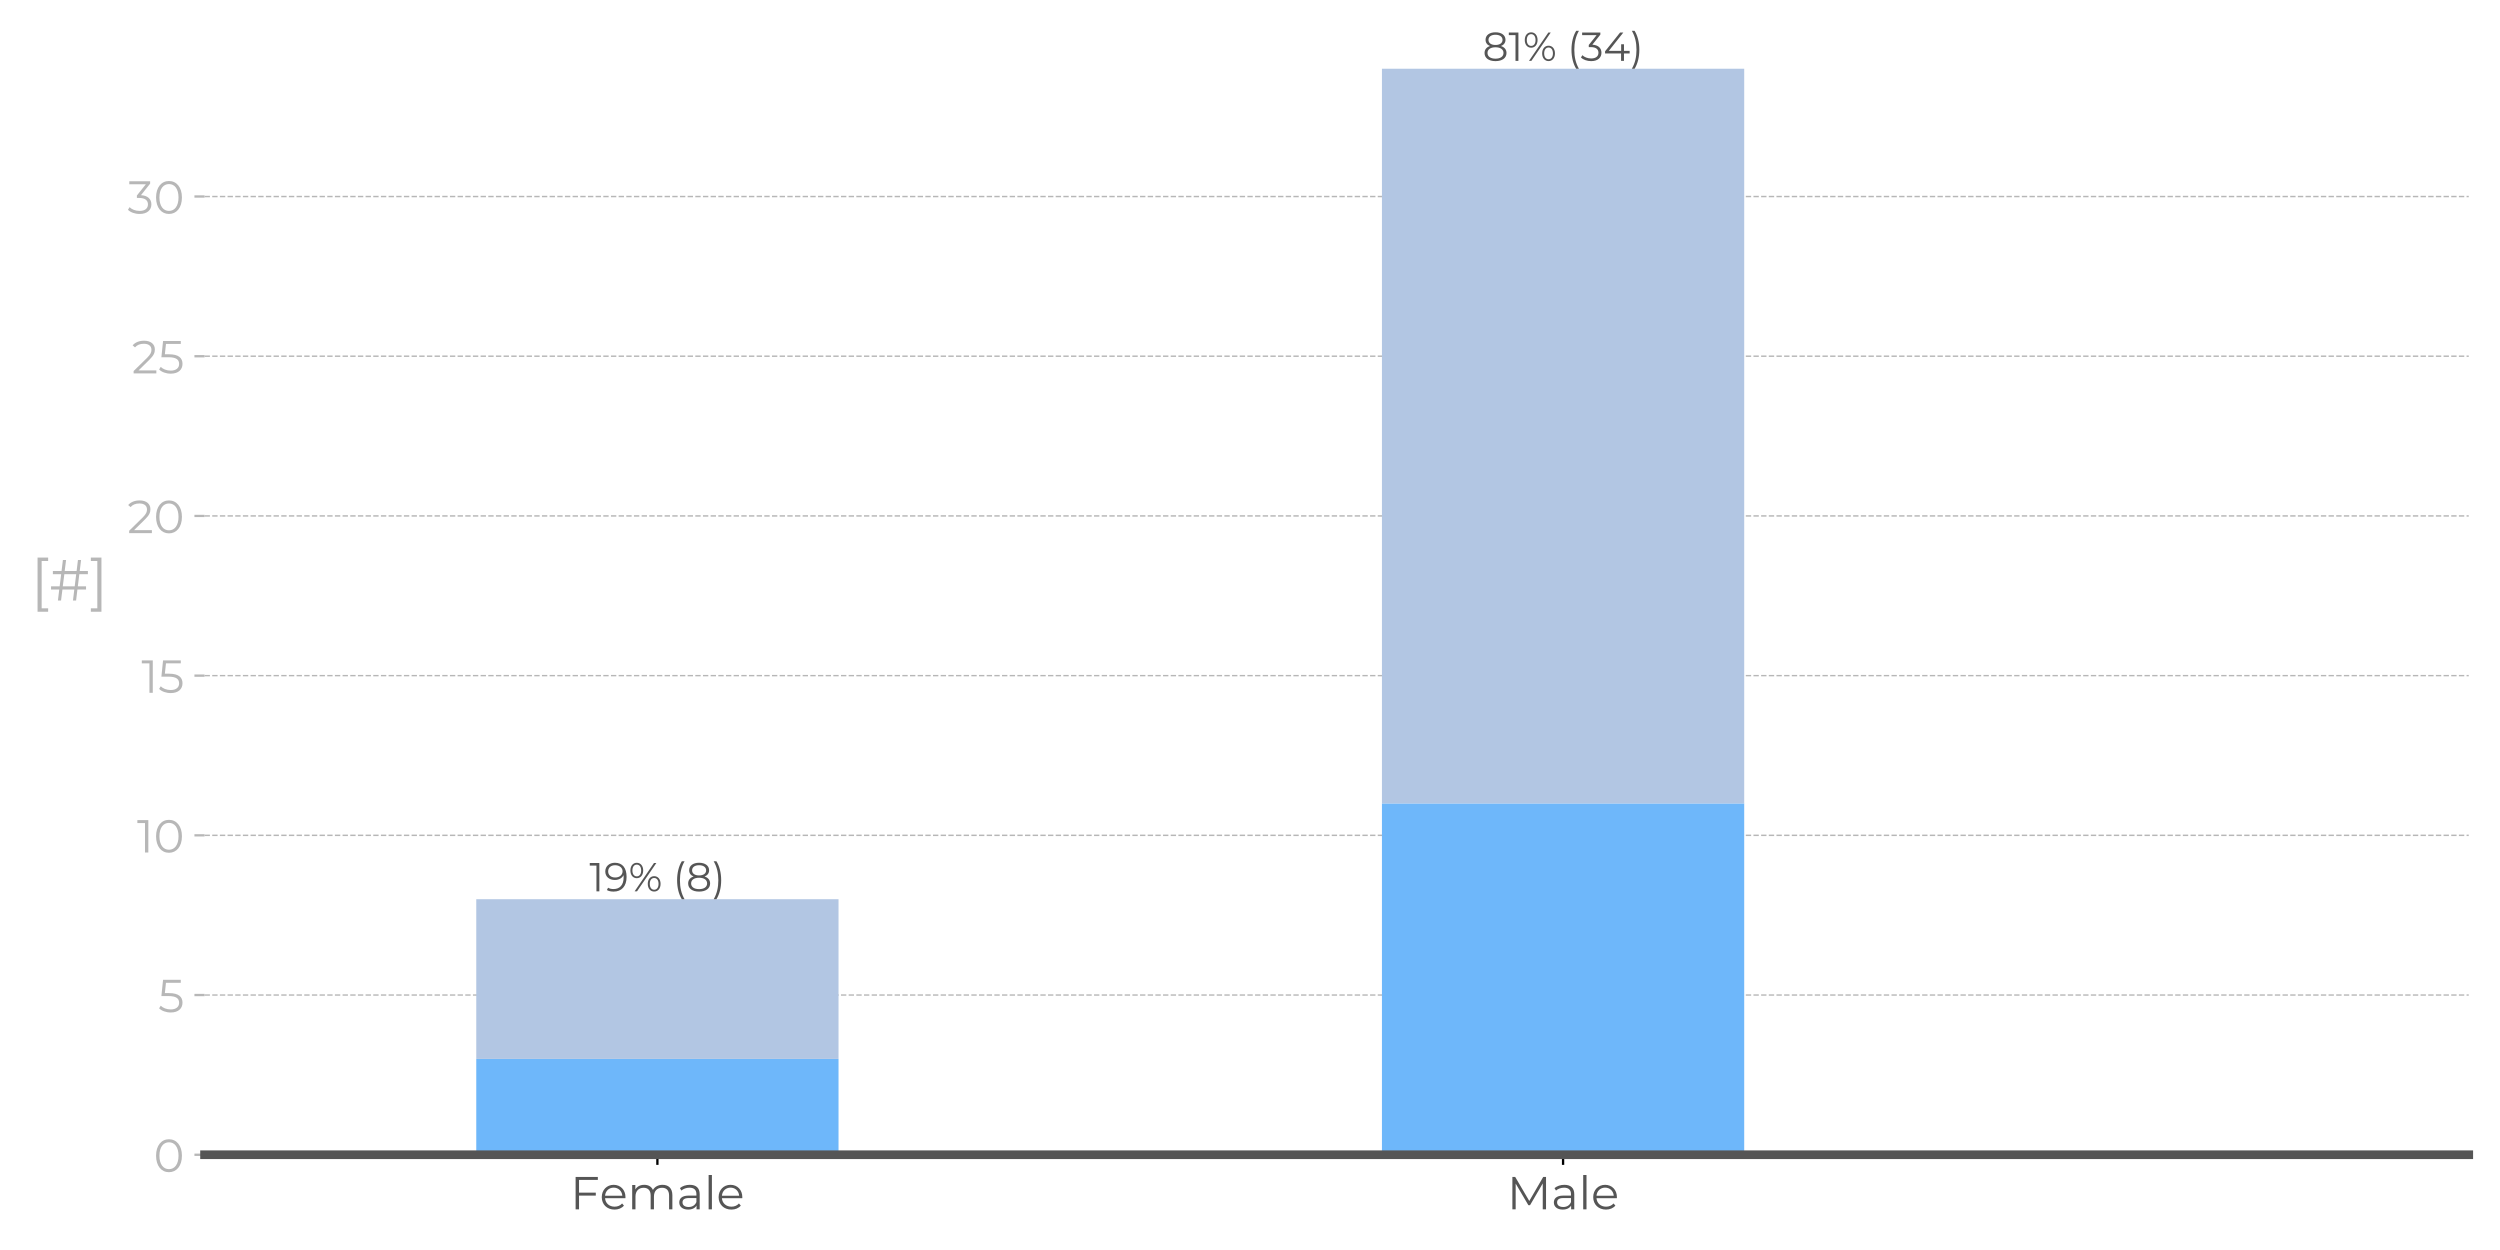
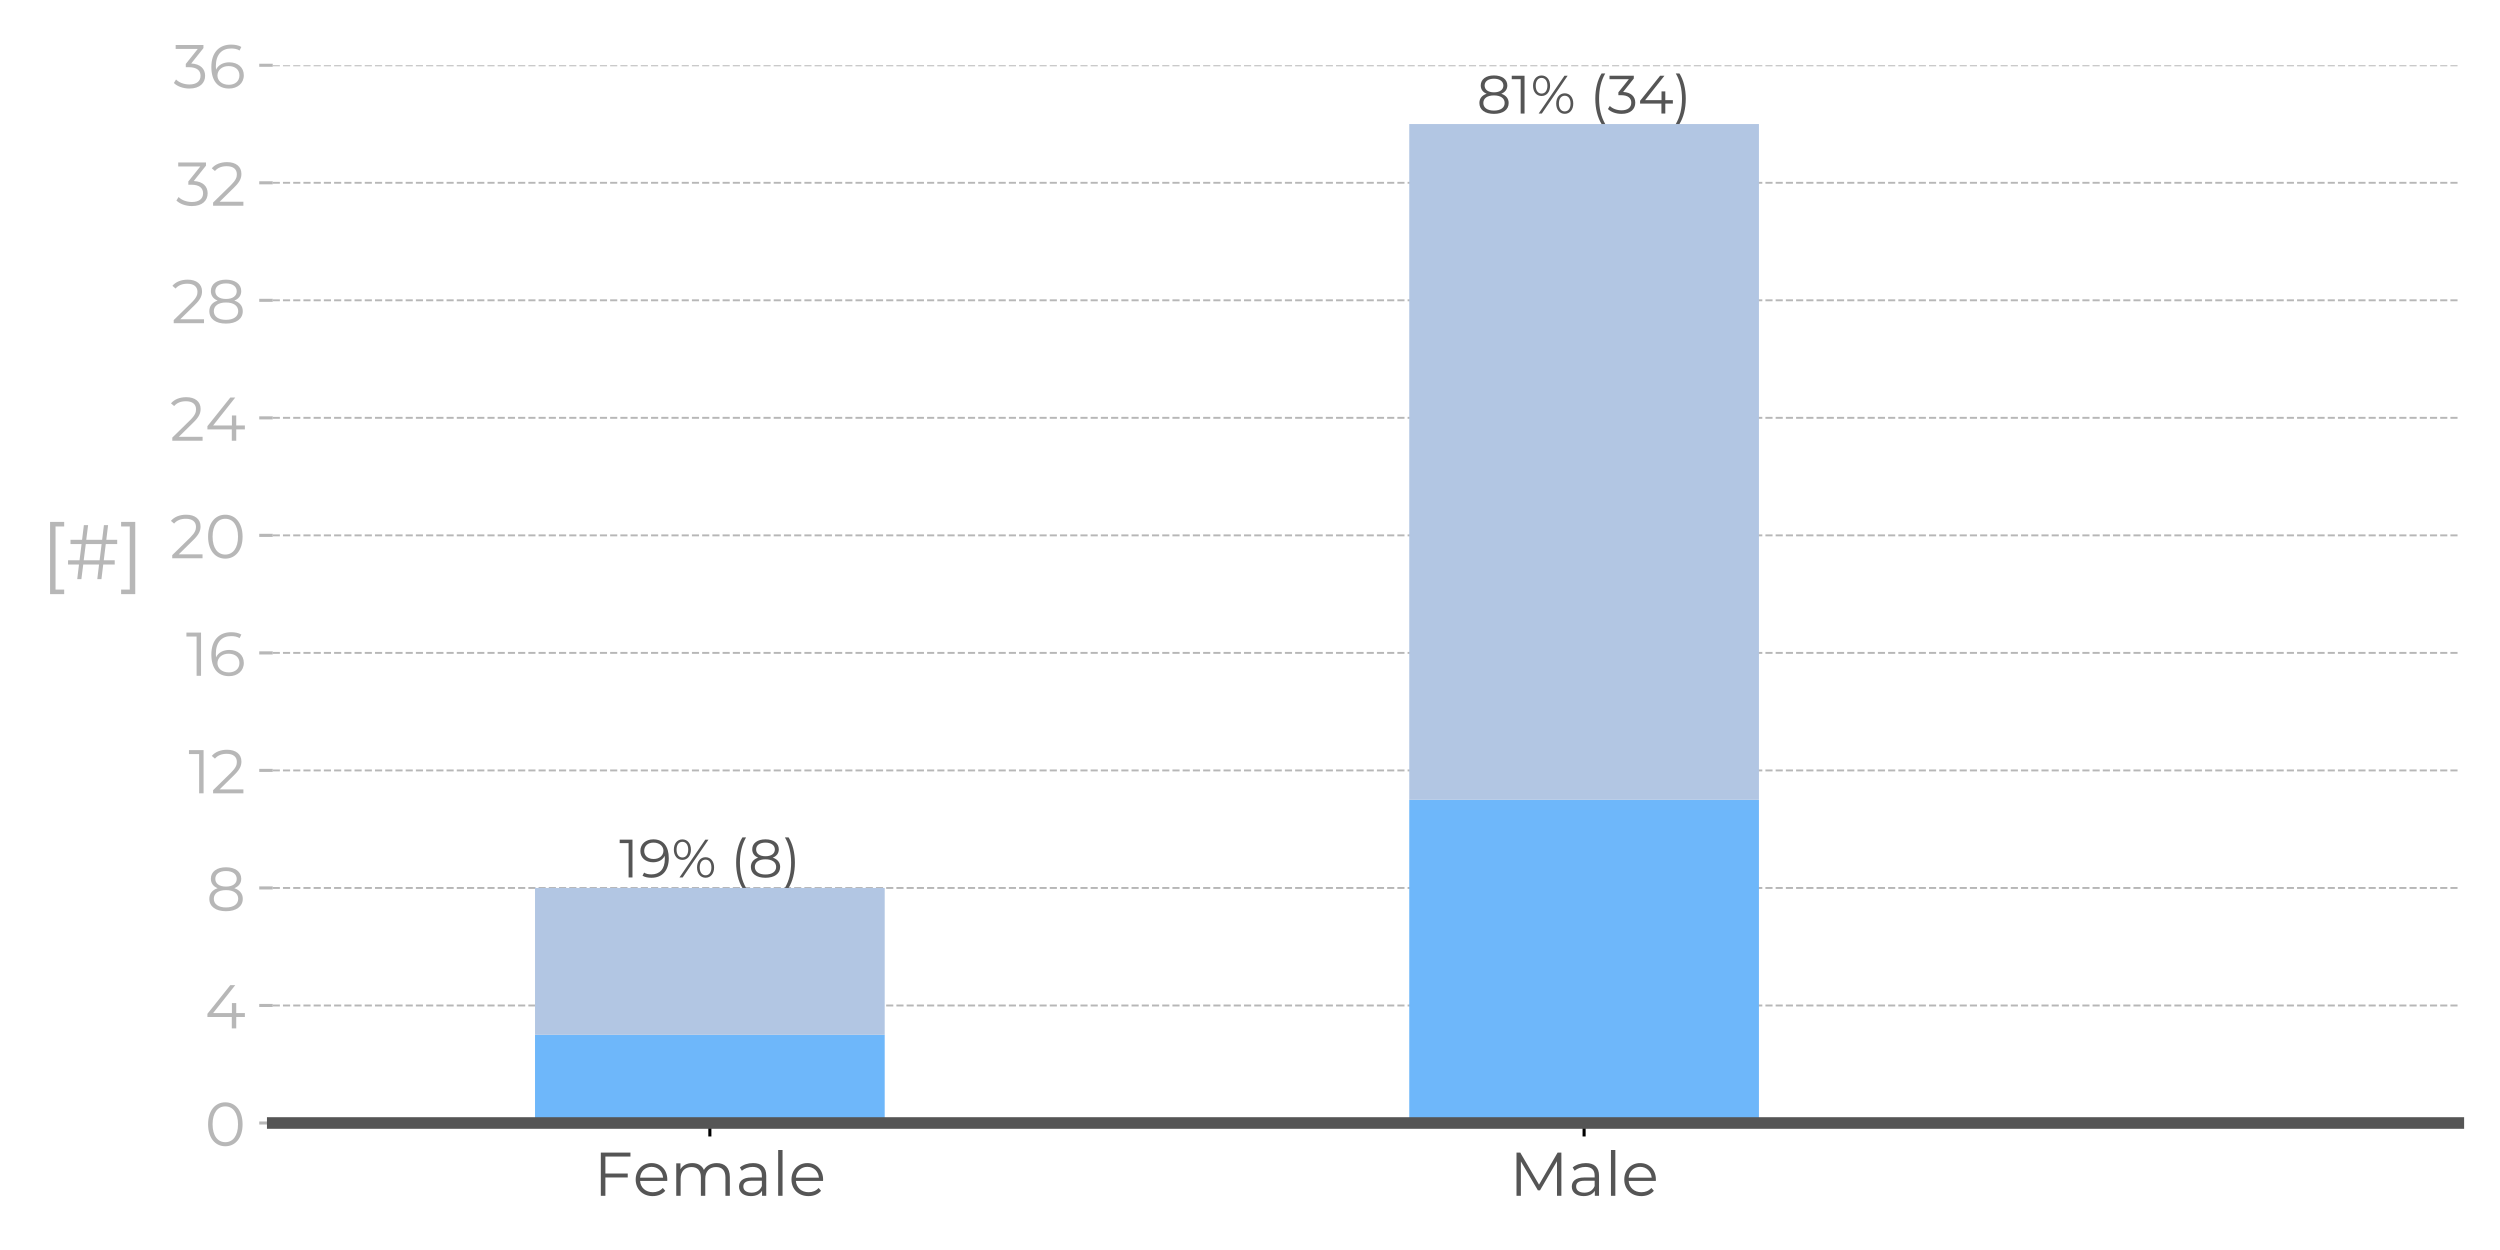
- <svg xmlns="http://www.w3.org/2000/svg" xmlns:xlink="http://www.w3.org/1999/xlink" width="864pt" height="432pt" viewBox="0 0 864 432" version="1.1">
+ <svg xmlns="http://www.w3.org/2000/svg" xmlns:xlink="http://www.w3.org/1999/xlink" width="648pt" height="324pt" viewBox="0 0 648 324" version="1.1">
  <defs>
    <style type="text/css">*{stroke-linejoin: round; stroke-linecap: butt}</style>
  </defs>
  <g id="figure_1">
    <g id="patch_1">
-       <path d="M 0 432  L 864 432  L 864 0  L 0 0  L 0 432  z " style="fill: none" />
+       <path d="M 0 324  L 648 324  L 648 0  L 0 0  L 0 324  z " style="fill: none" />
    </g>
    <g id="axes_1">
      <g id="patch_2">
-         <path d="M 70.695 399.08  L 853.2 399.08  L 853.2 23.76  L 70.695 23.76  L 70.695 399.08  z " style="fill: none" />
+         <path d="M 70.695 291.08  L 637.2 291.08  L 637.2 16.92  L 70.695 16.92  L 70.695 291.08  z " style="fill: none" />
      </g>
      <g id="matplotlib.axis_1">
        <g id="xtick_1">
          <g id="line2d_1">
            <defs>
-               <path id="mb2a80681cc" d="M 0 0  L 0 3.5  " style="stroke: #000000; stroke-width: 0.8" />
+               <path id="m11504c6fce" d="M 0 0  L 0 3.5  " style="stroke: #000000; stroke-width: 0.8" />
            </defs>
            <g>
-               <use xlink:href="#mb2a80681cc" x="227.196" y="399.08" style="stroke: #000000; stroke-width: 0.8" />
+               <use xlink:href="#m11504c6fce" x="183.996" y="291.08" style="stroke: #000000; stroke-width: 0.8" />
            </g>
          </g>
          <g id="text_1">
-             <g style="fill: #555555" transform="translate(197.1072 417.9525)scale(0.16 -0.16)">
+             <g style="fill: #555555" transform="translate(153.9073 309.9525)scale(0.16 -0.16)">
              <defs>
                <path id="Montserrat-Regular-46" d="M 3802 4070  L 3802 4480  L 730 4480  L 730 0  L 1203 0  L 1203 1901  L 3520 1901  L 3520 2310  L 1203 2310  L 1203 4070  L 3802 4070  z " transform="scale(0.015625)" />
                <path id="Montserrat-Regular-65" d="M 3571 1683  C 3571 2694 2886 3392 1939 3392  C 992 3392 294 2682 294 1683  C 294 685 1011 -32 2061 -32  C 2592 -32 3059 160 3360 518  L 3104 813  C 2848 518 2483 371 2074 371  C 1338 371 800 838 749 1542  L 3565 1542  C 3565 1594 3571 1645 3571 1683  z M 1939 3002  C 2598 3002 3078 2541 3136 1882  L 749 1882  C 806 2541 1286 3002 1939 3002  z " transform="scale(0.015625)" />
                <path id="Montserrat-Regular-6d" d="M 4832 3392  C 4224 3392 3744 3117 3501 2682  C 3296 3155 2861 3392 2304 3392  C 1741 3392 1306 3155 1069 2752  L 1069 3366  L 634 3366  L 634 0  L 1088 0  L 1088 1766  C 1088 2534 1530 2982 2214 2982  C 2829 2982 3187 2618 3187 1907  L 3187 0  L 3642 0  L 3642 1766  C 3642 2534 4077 2982 4768 2982  C 5376 2982 5734 2618 5734 1907  L 5734 0  L 6189 0  L 6189 1952  C 6189 2918 5651 3392 4832 3392  z " transform="scale(0.015625)" />
                <path id="Montserrat-Regular-61" d="M 1811 3392  C 1280 3392 781 3226 442 2938  L 646 2598  C 922 2842 1331 2995 1766 2995  C 2394 2995 2720 2682 2720 2106  L 2720 1901  L 1651 1901  C 685 1901 352 1466 352 947  C 352 365 819 -32 1581 -32  C 2138 -32 2534 179 2739 525  L 2739 0  L 3174 0  L 3174 2086  C 3174 2957 2682 3392 1811 3392  z M 1651 326  C 1114 326 800 570 800 960  C 800 1306 1011 1562 1664 1562  L 2720 1562  L 2720 1011  C 2541 570 2163 326 1651 326  z " transform="scale(0.015625)" />
                <path id="Montserrat-Regular-6c" d="M 634 0  L 1088 0  L 1088 4749  L 634 4749  L 634 0  z " transform="scale(0.015625)" />
              </defs>
              <use xlink:href="#Montserrat-Regular-46" />
              <use xlink:href="#Montserrat-Regular-65" x="63.3" />
              <use xlink:href="#Montserrat-Regular-6d" x="123.7" />
              <use xlink:href="#Montserrat-Regular-61" x="229.8" />
              <use xlink:href="#Montserrat-Regular-6c" x="288.8" />
              <use xlink:href="#Montserrat-Regular-65" x="315.7" />
            </g>
          </g>
        </g>
        <g id="xtick_2">
          <g id="line2d_2">
            <g>
-               <use xlink:href="#mb2a80681cc" x="540.198" y="399.08" style="stroke: #000000; stroke-width: 0.8" />
+               <use xlink:href="#m11504c6fce" x="410.598" y="291.08" style="stroke: #000000; stroke-width: 0.8" />
            </g>
          </g>
          <g id="text_2">
-             <g style="fill: #555555" transform="translate(520.853 417.9525)scale(0.16 -0.16)">
+             <g style="fill: #555555" transform="translate(391.253 309.9525)scale(0.16 -0.16)">
              <defs>
                <path id="Montserrat-Regular-4d" d="M 4992 4480  L 3066 1158  L 1120 4480  L 730 4480  L 730 0  L 1184 0  L 1184 3565  L 2944 570  L 3168 570  L 4928 3584  L 4928 0  L 5382 0  L 5382 4480  L 4992 4480  z " transform="scale(0.015625)" />
              </defs>
              <use xlink:href="#Montserrat-Regular-4d" />
              <use xlink:href="#Montserrat-Regular-61" x="95.5" />
              <use xlink:href="#Montserrat-Regular-6c" x="154.5" />
              <use xlink:href="#Montserrat-Regular-65" x="181.4" />
            </g>
          </g>
        </g>
      </g>
      <g id="matplotlib.axis_2">
        <g id="ytick_1">
          <g id="line2d_3">
-             <path d="M 70.695 399.08  L 853.2 399.08  " clip-path="url(#pd0d17b04d7)" style="fill: none; stroke-dasharray: 1.85,0.8; stroke-dashoffset: 0; stroke: #b7b7b7; stroke-width: 0.5" />
+             <path d="M 70.695 291.08  L 637.2 291.08  " clip-path="url(#p5b8c392421)" style="fill: none; stroke-dasharray: 1.85,0.8; stroke-dashoffset: 0; stroke: #b7b7b7; stroke-width: 0.5" />
          </g>
          <g id="line2d_4">
            <defs>
-               <path id="m4fe28fe811" d="M 0 0  L -3.5 0  " style="stroke: #b7b7b7; stroke-width: 0.8" />
+               <path id="m3666e18fb3" d="M 0 0  L -3.5 0  " style="stroke: #b7b7b7; stroke-width: 0.8" />
            </defs>
            <g>
-               <use xlink:href="#m4fe28fe811" x="70.695" y="399.08" style="fill: #b7b7b7; stroke: #b7b7b7; stroke-width: 0.8" />
+               <use xlink:href="#m3666e18fb3" x="70.695" y="291.08" style="fill: #b7b7b7; stroke: #b7b7b7; stroke-width: 0.8" />
            </g>
          </g>
          <g id="text_3">
-             <g style="fill: #b7b7b7" transform="translate(53.1025 405.0163)scale(0.16 -0.16)">
+             <g style="fill: #b7b7b7" transform="translate(53.1025 297.0163)scale(0.16 -0.16)">
              <defs>
                <path id="Montserrat-Regular-30" d="M 2118 -38  C 3155 -38 3910 813 3910 2240  C 3910 3667 3155 4518 2118 4518  C 1082 4518 333 3667 333 2240  C 333 813 1082 -38 2118 -38  z M 2118 384  C 1338 384 800 1043 800 2240  C 800 3437 1338 4096 2118 4096  C 2899 4096 3437 3437 3437 2240  C 3437 1043 2899 384 2118 384  z " transform="scale(0.015625)" />
              </defs>
              <use xlink:href="#Montserrat-Regular-30" />
            </g>
          </g>
        </g>
        <g id="ytick_2">
          <g id="line2d_5">
-             <path d="M 70.695 343.886  L 853.2 343.886  " clip-path="url(#pd0d17b04d7)" style="fill: none; stroke-dasharray: 1.85,0.8; stroke-dashoffset: 0; stroke: #b7b7b7; stroke-width: 0.5" />
+             <path d="M 70.695 260.618  L 637.2 260.618  " clip-path="url(#p5b8c392421)" style="fill: none; stroke-dasharray: 1.85,0.8; stroke-dashoffset: 0; stroke: #b7b7b7; stroke-width: 0.5" />
          </g>
          <g id="line2d_6">
            <g>
-               <use xlink:href="#m4fe28fe811" x="70.695" y="343.886" style="fill: #b7b7b7; stroke: #b7b7b7; stroke-width: 0.8" />
+               <use xlink:href="#m3666e18fb3" x="70.695" y="260.618" style="fill: #b7b7b7; stroke: #b7b7b7; stroke-width: 0.8" />
            </g>
          </g>
          <g id="text_4">
-             <g style="fill: #b7b7b7" transform="translate(54.64 349.8221)scale(0.16 -0.16)">
-               <defs>
-                 <path id="Montserrat-Regular-35" d="M 1510 2643  L 934 2643  L 1088 4070  L 3136 4070  L 3136 4480  L 685 4480  L 454 2234  L 1408 2234  C 2547 2234 2906 1875 2906 1299  C 2906 755 2502 384 1741 384  C 1165 384 653 602 365 902  L 141 538  C 486 186 1101 -38 1747 -38  C 2842 -38 3373 557 3373 1318  C 3373 2112 2861 2643 1510 2643  z " transform="scale(0.015625)" />
-               </defs>
-               <use xlink:href="#Montserrat-Regular-35" />
+             <g style="fill: #b7b7b7" transform="translate(53.12 266.554)scale(0.16 -0.16)">
+               <defs>
+                 <path id="Montserrat-Regular-34" d="M 4141 1587  L 3245 1587  L 3245 2624  L 2797 2624  L 2797 1587  L 851 1587  L 3142 4480  L 2630 4480  L 256 1510  L 256 1178  L 2784 1178  L 2784 0  L 3245 0  L 3245 1178  L 4141 1178  L 4141 1587  z " transform="scale(0.015625)" />
+               </defs>
+               <use xlink:href="#Montserrat-Regular-34" />
            </g>
          </g>
        </g>
        <g id="ytick_3">
          <g id="line2d_7">
-             <path d="M 70.695 288.692  L 853.2 288.692  " clip-path="url(#pd0d17b04d7)" style="fill: none; stroke-dasharray: 1.85,0.8; stroke-dashoffset: 0; stroke: #b7b7b7; stroke-width: 0.5" />
+             <path d="M 70.695 230.156  L 637.2 230.156  " clip-path="url(#p5b8c392421)" style="fill: none; stroke-dasharray: 1.85,0.8; stroke-dashoffset: 0; stroke: #b7b7b7; stroke-width: 0.5" />
          </g>
          <g id="line2d_8">
            <g>
-               <use xlink:href="#m4fe28fe811" x="70.695" y="288.692" style="fill: #b7b7b7; stroke: #b7b7b7; stroke-width: 0.8" />
+               <use xlink:href="#m3666e18fb3" x="70.695" y="230.156" style="fill: #b7b7b7; stroke: #b7b7b7; stroke-width: 0.8" />
            </g>
          </g>
          <g id="text_5">
-             <g style="fill: #b7b7b7" transform="translate(47.3275 294.628)scale(0.16 -0.16)">
-               <defs>
-                 <path id="Montserrat-Regular-31" d="M 58 4480  L 58 4070  L 1114 4070  L 1114 0  L 1574 0  L 1574 4480  L 58 4480  z " transform="scale(0.015625)" />
-               </defs>
-               <use xlink:href="#Montserrat-Regular-31" />
-               <use xlink:href="#Montserrat-Regular-30" x="36.1" />
+             <g style="fill: #b7b7b7" transform="translate(53.4875 236.0918)scale(0.16 -0.16)">
+               <defs>
+                 <path id="Montserrat-Regular-38" d="M 2899 2349  C 3360 2528 3616 2867 3616 3334  C 3616 4064 2982 4518 2035 4518  C 1088 4518 467 4064 467 3334  C 467 2867 717 2528 1171 2349  C 614 2163 307 1786 307 1248  C 307 454 960 -38 2035 -38  C 3104 -38 3776 454 3776 1248  C 3776 1779 3462 2163 2899 2349  z M 928 3322  C 928 3821 1357 4128 2035 4128  C 2707 4128 3149 3821 3149 3315  C 3149 2829 2733 2515 2035 2515  C 1338 2515 928 2829 928 3322  z M 2035 352  C 1242 352 774 698 774 1254  C 774 1805 1242 2150 2035 2150  C 2829 2150 3302 1805 3302 1254  C 3302 698 2829 352 2035 352  z " transform="scale(0.015625)" />
+               </defs>
+               <use xlink:href="#Montserrat-Regular-38" />
            </g>
          </g>
        </g>
        <g id="ytick_4">
          <g id="line2d_9">
-             <path d="M 70.695 233.498  L 853.2 233.498  " clip-path="url(#pd0d17b04d7)" style="fill: none; stroke-dasharray: 1.85,0.8; stroke-dashoffset: 0; stroke: #b7b7b7; stroke-width: 0.5" />
+             <path d="M 70.695 199.693  L 637.2 199.693  " clip-path="url(#p5b8c392421)" style="fill: none; stroke-dasharray: 1.85,0.8; stroke-dashoffset: 0; stroke: #b7b7b7; stroke-width: 0.5" />
          </g>
          <g id="line2d_10">
            <g>
-               <use xlink:href="#m4fe28fe811" x="70.695" y="233.498" style="fill: #b7b7b7; stroke: #b7b7b7; stroke-width: 0.8" />
+               <use xlink:href="#m3666e18fb3" x="70.695" y="199.693" style="fill: #b7b7b7; stroke: #b7b7b7; stroke-width: 0.8" />
            </g>
          </g>
          <g id="text_6">
-             <g style="fill: #b7b7b7" transform="translate(48.865 239.4339)scale(0.16 -0.16)">
+             <g style="fill: #b7b7b7" transform="translate(48.8325 205.6296)scale(0.16 -0.16)">
+               <defs>
+                 <path id="Montserrat-Regular-31" d="M 58 4480  L 58 4070  L 1114 4070  L 1114 0  L 1574 0  L 1574 4480  L 58 4480  z " transform="scale(0.015625)" />
+                 <path id="Montserrat-Regular-32" d="M 928 410  L 2451 1907  C 3053 2496 3187 2880 3187 3309  C 3187 4058 2611 4518 1702 4518  C 1018 4518 461 4288 115 3878  L 442 3597  C 736 3936 1139 4096 1664 4096  C 2349 4096 2714 3776 2714 3258  C 2714 2950 2618 2650 2112 2150  L 250 326  L 250 0  L 3392 0  L 3392 410  L 928 410  z " transform="scale(0.015625)" />
+               </defs>
              <use xlink:href="#Montserrat-Regular-31" />
-               <use xlink:href="#Montserrat-Regular-35" x="36.1" />
+               <use xlink:href="#Montserrat-Regular-32" x="36.1" />
            </g>
          </g>
        </g>
        <g id="ytick_5">
          <g id="line2d_11">
-             <path d="M 70.695 178.304  L 853.2 178.304  " clip-path="url(#pd0d17b04d7)" style="fill: none; stroke-dasharray: 1.85,0.8; stroke-dashoffset: 0; stroke: #b7b7b7; stroke-width: 0.5" />
+             <path d="M 70.695 169.231  L 637.2 169.231  " clip-path="url(#p5b8c392421)" style="fill: none; stroke-dasharray: 1.85,0.8; stroke-dashoffset: 0; stroke: #b7b7b7; stroke-width: 0.5" />
          </g>
          <g id="line2d_12">
            <g>
-               <use xlink:href="#m4fe28fe811" x="70.695" y="178.304" style="fill: #b7b7b7; stroke: #b7b7b7; stroke-width: 0.8" />
+               <use xlink:href="#m3666e18fb3" x="70.695" y="169.231" style="fill: #b7b7b7; stroke: #b7b7b7; stroke-width: 0.8" />
            </g>
          </g>
          <g id="text_7">
-             <g style="fill: #b7b7b7" transform="translate(44.015 184.2398)scale(0.16 -0.16)">
-               <defs>
-                 <path id="Montserrat-Regular-32" d="M 928 410  L 2451 1907  C 3053 2496 3187 2880 3187 3309  C 3187 4058 2611 4518 1702 4518  C 1018 4518 461 4288 115 3878  L 442 3597  C 736 3936 1139 4096 1664 4096  C 2349 4096 2714 3776 2714 3258  C 2714 2950 2618 2650 2112 2150  L 250 326  L 250 0  L 3392 0  L 3392 410  L 928 410  z " transform="scale(0.015625)" />
-               </defs>
+             <g style="fill: #b7b7b7" transform="translate(48.175 175.1674)scale(0.16 -0.16)">
+               <defs>
+                 <path id="Montserrat-Regular-36" d="M 2189 2682  C 1568 2682 1043 2406 819 1914  C 806 2048 800 2176 800 2278  C 800 3494 1421 4115 2387 4115  C 2720 4115 3027 4058 3258 3904  L 3443 4275  C 3162 4448 2784 4518 2381 4518  C 1165 4518 333 3725 333 2202  C 333 787 979 -38 2170 -38  C 3040 -38 3699 499 3699 1338  C 3699 2157 3078 2682 2189 2682  z M 2150 352  C 1376 352 966 819 966 1312  C 966 1869 1434 2291 2118 2291  C 2810 2291 3245 1914 3245 1325  C 3245 730 2797 352 2150 352  z " transform="scale(0.015625)" />
+               </defs>
+               <use xlink:href="#Montserrat-Regular-31" />
+               <use xlink:href="#Montserrat-Regular-36" x="36.1" />
+             </g>
+           </g>
+         </g>
+         <g id="ytick_6">
+           <g id="line2d_13">
+             <path d="M 70.695 138.769  L 637.2 138.769  " clip-path="url(#p5b8c392421)" style="fill: none; stroke-dasharray: 1.85,0.8; stroke-dashoffset: 0; stroke: #b7b7b7; stroke-width: 0.5" />
+           </g>
+           <g id="line2d_14">
+             <g>
+               <use xlink:href="#m3666e18fb3" x="70.695" y="138.769" style="fill: #b7b7b7; stroke: #b7b7b7; stroke-width: 0.8" />
+             </g>
+           </g>
+           <g id="text_8">
+             <g style="fill: #b7b7b7" transform="translate(44.015 144.7051)scale(0.16 -0.16)">
              <use xlink:href="#Montserrat-Regular-32" />
              <use xlink:href="#Montserrat-Regular-30" x="56.8" />
            </g>
          </g>
        </g>
-         <g id="ytick_6">
-           <g id="line2d_13">
-             <path d="M 70.695 123.109  L 853.2 123.109  " clip-path="url(#pd0d17b04d7)" style="fill: none; stroke-dasharray: 1.85,0.8; stroke-dashoffset: 0; stroke: #b7b7b7; stroke-width: 0.5" />
-           </g>
-           <g id="line2d_14">
-             <g>
-               <use xlink:href="#m4fe28fe811" x="70.695" y="123.109" style="fill: #b7b7b7; stroke: #b7b7b7; stroke-width: 0.8" />
-             </g>
-           </g>
-           <g id="text_8">
-             <g style="fill: #b7b7b7" transform="translate(45.5525 129.0457)scale(0.16 -0.16)">
-               <use xlink:href="#Montserrat-Regular-32" />
-               <use xlink:href="#Montserrat-Regular-35" x="56.8" />
-             </g>
-           </g>
-         </g>
        <g id="ytick_7">
          <g id="line2d_15">
-             <path d="M 70.695 67.915  L 853.2 67.915  " clip-path="url(#pd0d17b04d7)" style="fill: none; stroke-dasharray: 1.85,0.8; stroke-dashoffset: 0; stroke: #b7b7b7; stroke-width: 0.5" />
+             <path d="M 70.695 108.307  L 637.2 108.307  " clip-path="url(#p5b8c392421)" style="fill: none; stroke-dasharray: 1.85,0.8; stroke-dashoffset: 0; stroke: #b7b7b7; stroke-width: 0.5" />
          </g>
          <g id="line2d_16">
            <g>
-               <use xlink:href="#m4fe28fe811" x="70.695" y="67.915" style="fill: #b7b7b7; stroke: #b7b7b7; stroke-width: 0.8" />
+               <use xlink:href="#m3666e18fb3" x="70.695" y="108.307" style="fill: #b7b7b7; stroke: #b7b7b7; stroke-width: 0.8" />
            </g>
          </g>
          <g id="text_9">
-             <g style="fill: #b7b7b7" transform="translate(44.0775 73.85154)scale(0.16 -0.16)">
+             <g style="fill: #b7b7b7" transform="translate(44.0325 114.2429)scale(0.16 -0.16)">
+               <use xlink:href="#Montserrat-Regular-32" />
+               <use xlink:href="#Montserrat-Regular-34" x="56.8" />
+             </g>
+           </g>
+         </g>
+         <g id="ytick_8">
+           <g id="line2d_17">
+             <path d="M 70.695 77.844  L 637.2 77.844  " clip-path="url(#p5b8c392421)" style="fill: none; stroke-dasharray: 1.85,0.8; stroke-dashoffset: 0; stroke: #b7b7b7; stroke-width: 0.5" />
+           </g>
+           <g id="line2d_18">
+             <g>
+               <use xlink:href="#m3666e18fb3" x="70.695" y="77.844" style="fill: #b7b7b7; stroke: #b7b7b7; stroke-width: 0.8" />
+             </g>
+           </g>
+           <g id="text_10">
+             <g style="fill: #b7b7b7" transform="translate(44.4 83.78069)scale(0.16 -0.16)">
+               <use xlink:href="#Montserrat-Regular-32" />
+               <use xlink:href="#Montserrat-Regular-38" x="56.8" />
+             </g>
+           </g>
+         </g>
+         <g id="ytick_9">
+           <g id="line2d_19">
+             <path d="M 70.695 47.382  L 637.2 47.382  " clip-path="url(#p5b8c392421)" style="fill: none; stroke-dasharray: 1.85,0.8; stroke-dashoffset: 0; stroke: #b7b7b7; stroke-width: 0.5" />
+           </g>
+           <g id="line2d_20">
+             <g>
+               <use xlink:href="#m3666e18fb3" x="70.695" y="47.382" style="fill: #b7b7b7; stroke: #b7b7b7; stroke-width: 0.8" />
+             </g>
+           </g>
+           <g id="text_11">
+             <g style="fill: #b7b7b7" transform="translate(45.5825 53.31847)scale(0.16 -0.16)">
              <defs>
                <path id="Montserrat-Regular-33" d="M 1856 2560  L 3123 4154  L 3123 4480  L 243 4480  L 243 4070  L 2534 4070  L 1293 2515  L 1293 2176  L 1613 2176  C 2445 2176 2822 1824 2822 1286  C 2822 730 2413 384 1670 384  C 1088 384 570 602 282 902  L 58 538  C 403 186 1024 -38 1670 -38  C 2752 -38 3296 538 3296 1286  C 3296 2003 2816 2509 1856 2560  z " transform="scale(0.015625)" />
              </defs>
              <use xlink:href="#Montserrat-Regular-33" />
-               <use xlink:href="#Montserrat-Regular-30" x="56.4" />
-             </g>
-           </g>
-         </g>
-         <g id="text_10">
-           <g style="fill: #b7b7b7" transform="translate(10.69625 207.5387)scale(0.2 -0.2)">
+               <use xlink:href="#Montserrat-Regular-32" x="56.4" />
+             </g>
+           </g>
+         </g>
+         <g id="ytick_10">
+           <g id="line2d_21">
+             <path d="M 70.695 16.92  L 637.2 16.92  " clip-path="url(#p5b8c392421)" style="fill: none; stroke-dasharray: 1.85,0.8; stroke-dashoffset: 0; stroke: #b7b7b7; stroke-width: 0.5" />
+           </g>
+           <g id="line2d_22">
+             <g>
+               <use xlink:href="#m3666e18fb3" x="70.695" y="16.92" style="fill: #b7b7b7; stroke: #b7b7b7; stroke-width: 0.8" />
+             </g>
+           </g>
+           <g id="text_12">
+             <g style="fill: #b7b7b7" transform="translate(44.925 22.85625)scale(0.16 -0.16)">
+               <use xlink:href="#Montserrat-Regular-33" />
+               <use xlink:href="#Montserrat-Regular-36" x="56.4" />
+             </g>
+           </g>
+         </g>
+         <g id="text_13">
+           <g style="fill: #b7b7b7" transform="translate(10.69625 150.1188)scale(0.2 -0.2)">
            <defs>
              <path id="Montserrat-Regular-5b" d="M 730 -1242  L 1901 -1242  L 1901 -864  L 1184 -864  L 1184 4371  L 1901 4371  L 1901 4749  L 730 4749  L 730 -1242  z " transform="scale(0.015625)" />
              <path id="Montserrat-Regular-23" d="M 4262 2912  L 4262 3264  L 3360 3264  L 3507 4480  L 3162 4480  L 3014 3264  L 1696 3264  L 1850 4480  L 1498 4480  L 1350 3264  L 390 3264  L 390 2912  L 1306 2912  L 1139 1568  L 186 1568  L 186 1216  L 1094 1216  L 947 0  L 1293 0  L 1446 1216  L 2758 1216  L 2611 0  L 2957 0  L 3104 1216  L 4058 1216  L 4058 1568  L 3149 1568  L 3315 2912  L 4262 2912  z M 2803 1568  L 1485 1568  L 1658 2912  L 2970 2912  L 2803 1568  z " transform="scale(0.015625)" />
              <path id="Montserrat-Regular-5d" d="M 1306 -1242  L 1306 4749  L 134 4749  L 134 4371  L 851 4371  L 851 -864  L 134 -864  L 134 -1242  L 1306 -1242  z " transform="scale(0.015625)" />
            </defs>
            <use xlink:href="#Montserrat-Regular-5b" />
            <use xlink:href="#Montserrat-Regular-23" x="31.8" />
            <use xlink:href="#Montserrat-Regular-5d" x="101.4" />
          </g>
        </g>
      </g>
      <g id="patch_3">
-         <path d="M 164.596 399.08  L 289.796 399.08  L 289.796 365.964  L 164.596 365.964  z " clip-path="url(#pd0d17b04d7)" style="fill: #6eb7fa" />
+         <path d="M 138.676 291.08  L 229.316 291.08  L 229.316 268.233  L 138.676 268.233  z " clip-path="url(#p5b8c392421)" style="fill: #6eb7fa" />
      </g>
      <g id="patch_4">
-         <path d="M 477.598 399.08  L 602.798 399.08  L 602.798 277.653  L 477.598 277.653  z " clip-path="url(#pd0d17b04d7)" style="fill: #6eb7fa" />
+         <path d="M 365.278 291.08  L 455.918 291.08  L 455.918 207.309  L 365.278 207.309  z " clip-path="url(#p5b8c392421)" style="fill: #6eb7fa" />
      </g>
      <g id="patch_5">
-         <path d="M 164.596 365.964  L 289.796 365.964  L 289.796 310.769  L 164.596 310.769  z " clip-path="url(#pd0d17b04d7)" style="fill: #b2c6e3" />
+         <path d="M 138.676 268.233  L 229.316 268.233  L 229.316 230.156  L 138.676 230.156  z " clip-path="url(#p5b8c392421)" style="fill: #b2c6e3" />
      </g>
      <g id="patch_6">
-         <path d="M 477.598 277.653  L 602.798 277.653  L 602.798 23.76  L 477.598 23.76  z " clip-path="url(#pd0d17b04d7)" style="fill: #b2c6e3" />
-       </g>
-       <g id="text_11">
-         <g style="fill: #555555" transform="translate(203.6957 308.0525)scale(0.14 -0.14)">
+         <path d="M 365.278 207.309  L 455.918 207.309  L 455.918 32.151  L 365.278 32.151  z " clip-path="url(#p5b8c392421)" style="fill: #b2c6e3" />
+       </g>
+       <g id="text_14">
+         <g style="fill: #555555" transform="translate(160.4957 227.4387)scale(0.14 -0.14)">
          <defs>
            <path id="Montserrat-Regular-39" d="M 1728 4518  C 858 4518 198 3981 198 3142  C 198 2323 819 1798 1709 1798  C 2330 1798 2854 2074 3078 2566  C 3091 2432 3098 2304 3098 2202  C 3098 986 2477 365 1510 365  C 1178 365 870 422 640 576  L 454 205  C 736 32 1114 -38 1517 -38  C 2733 -38 3565 755 3565 2278  C 3565 3693 2918 4518 1728 4518  z M 1779 2189  C 1088 2189 653 2566 653 3155  C 653 3750 1101 4128 1747 4128  C 2522 4128 2931 3661 2931 3168  C 2931 2611 2464 2189 1779 2189  z " transform="scale(0.015625)" />
            <path id="Montserrat-Regular-25" d="M 1280 2080  C 1875 2080 2291 2560 2291 3296  C 2291 4032 1875 4512 1280 4512  C 678 4512 269 4026 269 3296  C 269 2566 678 2080 1280 2080  z M 934 0  L 1312 0  L 4371 4480  L 3994 4480  L 934 0  z M 1280 2368  C 858 2368 589 2720 589 3296  C 589 3872 858 4224 1280 4224  C 1696 4224 1971 3878 1971 3296  C 1971 2714 1696 2368 1280 2368  z M 4026 -32  C 4627 -32 5037 454 5037 1184  C 5037 1914 4627 2400 4026 2400  C 3430 2400 3014 1914 3014 1184  C 3014 454 3430 -32 4026 -32  z M 4026 256  C 3610 256 3334 602 3334 1184  C 3334 1766 3610 2112 4026 2112  C 4448 2112 4717 1760 4717 1184  C 4717 608 4448 256 4026 256  z " transform="scale(0.015625)" />
            <path id="Montserrat-Regular-20" transform="scale(0.015625)" />
            <path id="Montserrat-Regular-28" d="M 1408 -1242  L 1843 -1242  C 1338 -365 1114 614 1114 1754  C 1114 2893 1338 3872 1843 4749  L 1408 4749  C 934 3987 666 2931 666 1754  C 666 576 934 -467 1408 -1242  z " transform="scale(0.015625)" />
-             <path id="Montserrat-Regular-38" d="M 2899 2349  C 3360 2528 3616 2867 3616 3334  C 3616 4064 2982 4518 2035 4518  C 1088 4518 467 4064 467 3334  C 467 2867 717 2528 1171 2349  C 614 2163 307 1786 307 1248  C 307 454 960 -38 2035 -38  C 3104 -38 3776 454 3776 1248  C 3776 1779 3462 2163 2899 2349  z M 928 3322  C 928 3821 1357 4128 2035 4128  C 2707 4128 3149 3821 3149 3315  C 3149 2829 2733 2515 2035 2515  C 1338 2515 928 2829 928 3322  z M 2035 352  C 1242 352 774 698 774 1254  C 774 1805 1242 2150 2035 2150  C 2829 2150 3302 1805 3302 1254  C 3302 698 2829 352 2035 352  z " transform="scale(0.015625)" />
            <path id="Montserrat-Regular-29" d="M 691 -1242  C 1171 -467 1440 576 1440 1754  C 1440 2931 1171 3987 691 4749  L 256 4749  C 768 3872 992 2893 992 1754  C 992 614 768 -365 256 -1242  L 691 -1242  z " transform="scale(0.015625)" />
          </defs>
          <use xlink:href="#Montserrat-Regular-31" />
          <use xlink:href="#Montserrat-Regular-39" x="36.1" />
          <use xlink:href="#Montserrat-Regular-25" x="97" />
          <use xlink:href="#Montserrat-Regular-20" x="179.9" />
          <use xlink:href="#Montserrat-Regular-28" x="206.1" />
          <use xlink:href="#Montserrat-Regular-38" x="239" />
          <use xlink:href="#Montserrat-Regular-29" x="302.8" />
        </g>
      </g>
-       <g id="text_12">
-         <g style="fill: #555555" transform="translate(512.3861 21.04312)scale(0.14 -0.14)">
-           <defs>
-             <path id="Montserrat-Regular-34" d="M 4141 1587  L 3245 1587  L 3245 2624  L 2797 2624  L 2797 1587  L 851 1587  L 3142 4480  L 2630 4480  L 256 1510  L 256 1178  L 2784 1178  L 2784 0  L 3245 0  L 3245 1178  L 4141 1178  L 4141 1587  z " transform="scale(0.015625)" />
-           </defs>
+       <g id="text_15">
+         <g style="fill: #555555" transform="translate(382.7861 29.43424)scale(0.14 -0.14)">
          <use xlink:href="#Montserrat-Regular-38" />
          <use xlink:href="#Montserrat-Regular-31" x="63.8" />
          <use xlink:href="#Montserrat-Regular-25" x="99.9" />
          <use xlink:href="#Montserrat-Regular-20" x="182.8" />
          <use xlink:href="#Montserrat-Regular-28" x="209" />
          <use xlink:href="#Montserrat-Regular-33" x="241.9" />
          <use xlink:href="#Montserrat-Regular-34" x="298.3" />
          <use xlink:href="#Montserrat-Regular-29" x="364.4" />
        </g>
      </g>
-       <g id="line2d_17">
-         <path d="M 70.695 399.08  L 853.2 399.08  " style="fill: none; stroke: #555555; stroke-width: 3; stroke-linecap: square" />
+       <g id="line2d_23">
+         <path d="M 70.695 291.08  L 637.2 291.08  " style="fill: none; stroke: #555555; stroke-width: 3; stroke-linecap: square" />
      </g>
    </g>
  </g>
  <defs>
-     <clipPath id="pd0d17b04d7">
-       <rect x="70.695" y="23.76" width="782.505" height="375.32" />
+     <clipPath id="p5b8c392421">
+       <rect x="70.695" y="16.92" width="566.505" height="274.16" />
    </clipPath>
  </defs>
</svg>
